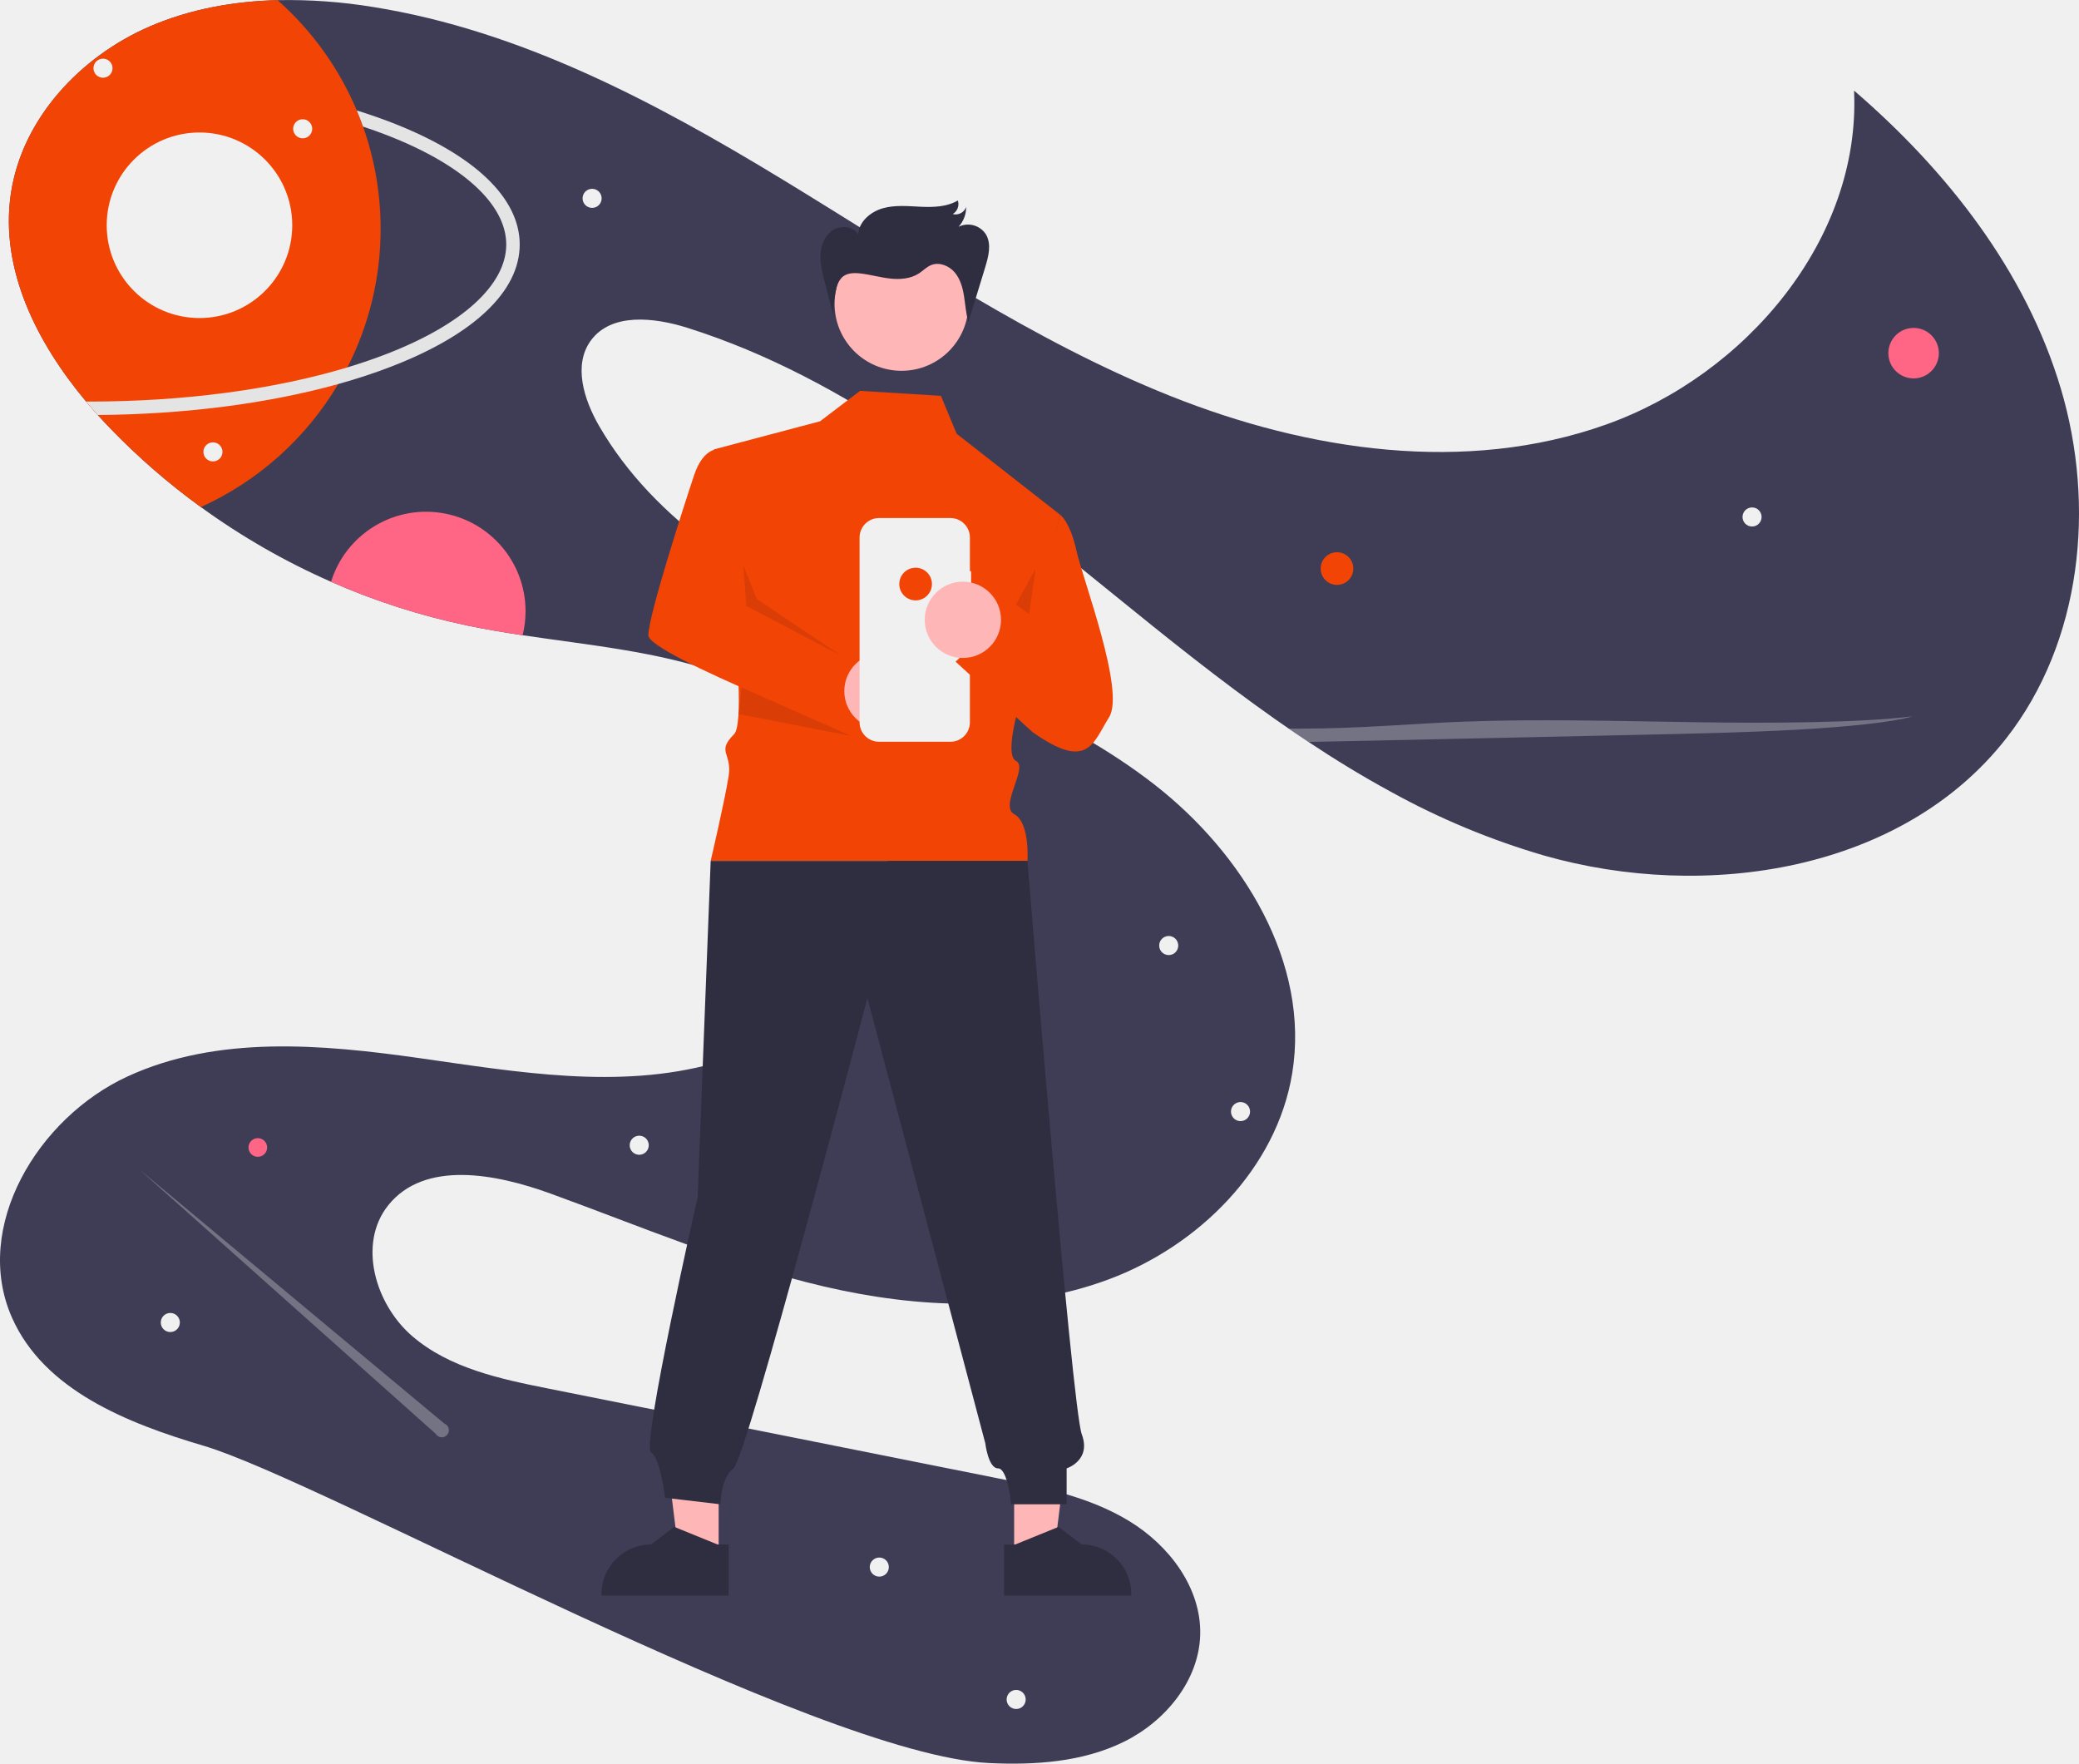
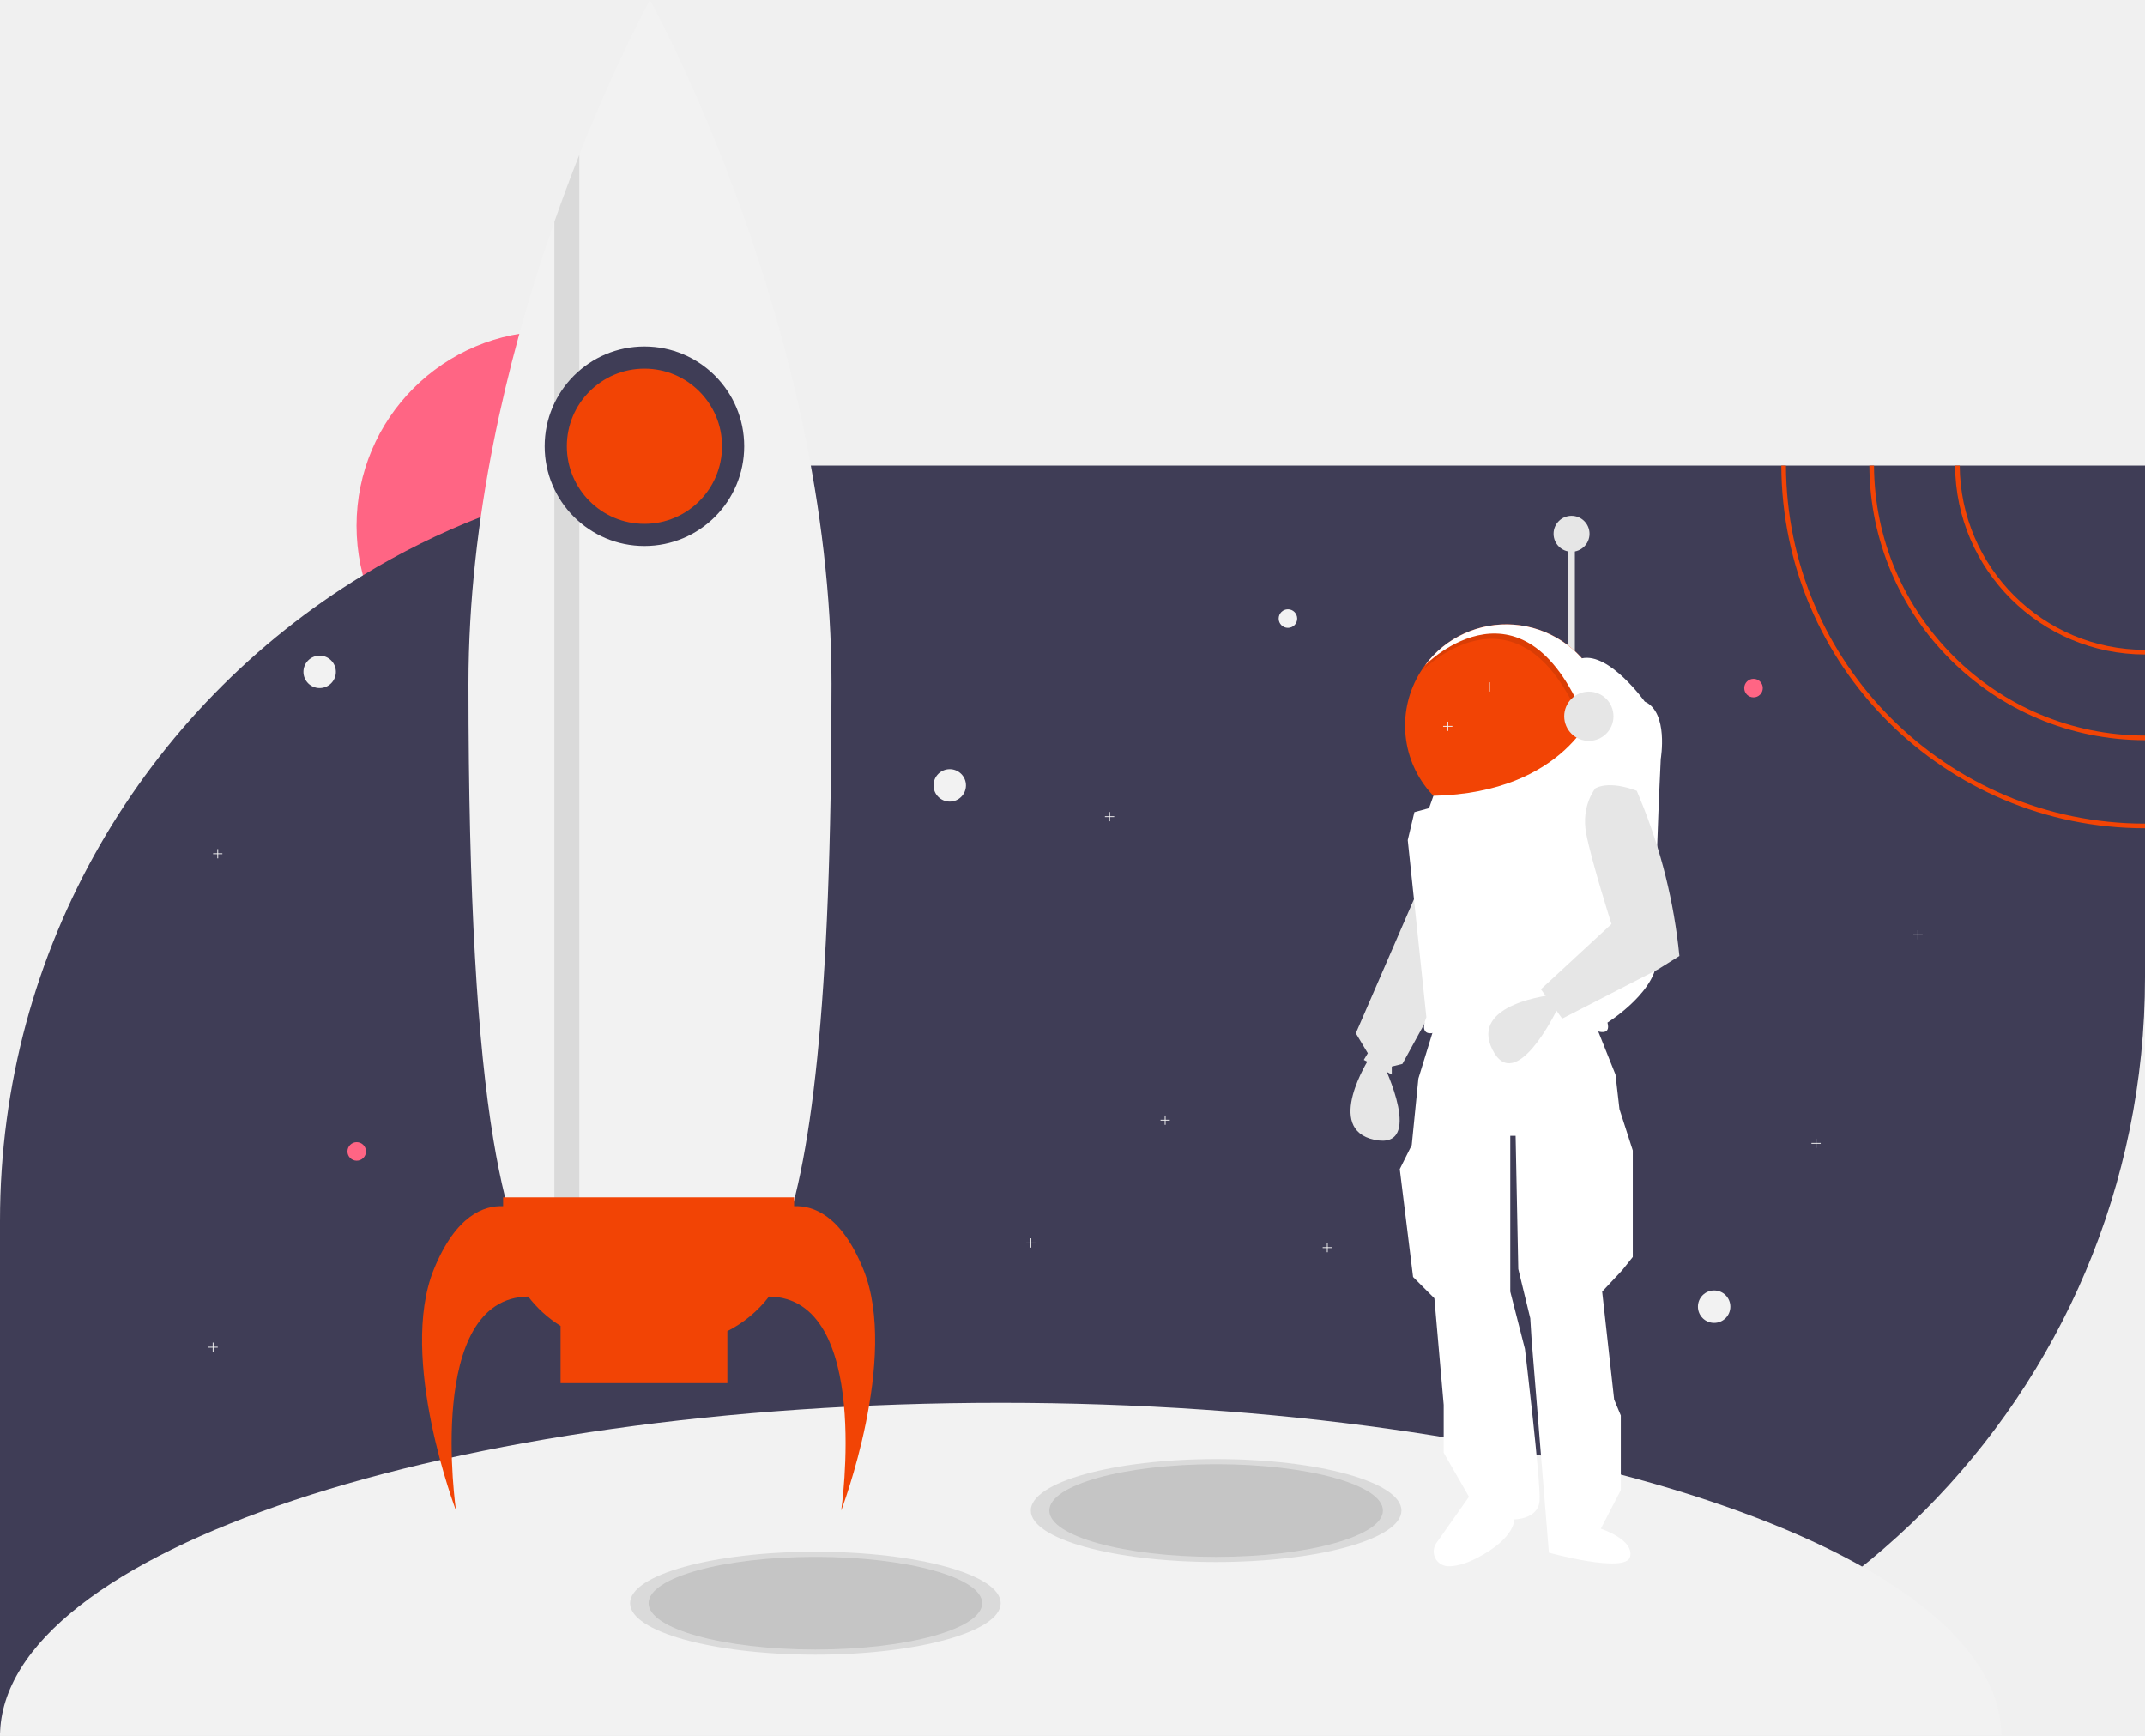
- <svg xmlns="http://www.w3.org/2000/svg" id="a0179547-7667-4cb3-b9ae-32eca47089ab" data-name="Layer 1" width="926.632" height="785.994" viewBox="0 0 926.632 785.994">
-   <path d="M1030.887,386.059c-46.34,59.26-133.78,72.83-206.13,52.19a335.51,335.51,0,0,1-68.1-28.35c-12.54-6.81-24.78-14.28-36.77-22.24-2.95-1.95-5.9-3.93-8.82-5.95q-2.985-2.04-5.95-4.13c-24.76-17.42-48.55-36.53-71.94-55.53-58.39-47.43-118.38-96.32-190.12-118.95-14.78-4.66-33.9-6.84-43.04,5.68-7.93,10.87-3.09,26.26,3.62,37.92,24.89,43.19,70.07,70.46,115.29,91.43,45.22,20.97,93.12,37.96,132.43,68.62,39.31,30.66,69.32,79.39,61.28,128.58-6.93,42.39-41.54,76.83-81.78,91.84-40.24,15-85.12,12.91-126.95,3.17-41.83-9.75-81.54-26.76-121.91-41.42-24.34-8.85-56.16-14.97-72.31,5.28-13.64,17.11-5.8,44.1,10.81,58.34s39.09,19.01,60.54,23.29q99.9,19.95,199.8,39.89c20.43,4.07,41.34,8.33,59.14,19.17,17.8,10.83,32.16,29.75,31.65,50.58-.51,20.53-15.54,38.67-33.96,47.76-18.41,9.08-39.67,10.48-60.18,9.5-76.86-3.68-297.21-125.79-350.06-141.4-33.96-10.02-71.09-24.74-85.41-57.12-17.83-40.31,11.51-89.08,51.56-107.49,40.04-18.42,86.46-14.34,130.1-8.14,43.64,6.2,88.72,14.09,131.2,2.31,42.479-11.78,81.4-50.18,77.21-94.06-3.65-38.18-38.04-66.95-74.23-79.63-28.33-9.93-58.47-12.63-88.229-17.1-8.26-1.23-16.49-2.61-24.64-4.31a307.086,307.086,0,0,1-60.75-19.5,312.924,312.924,0,0,1-58.04-33.31,305.265,305.265,0,0,1-40.32-35.01q-2.835-2.94-5.61-6.01c-1.76-1.96-3.5-3.96-5.2-6-22.12-26.43-38.46-58.98-33.56-92.52,4.89-33.45,30.96-61.3,62-74.68,17.94-7.73,37.29-11.19,56.88-11.69a233.796,233.796,0,0,1,42.78,3.08c65.41,10.46,125.35,42.24,181.96,76.65,56.6,34.41,111.76,72.18,173.29,96.71,61.53,24.54,131.57,34.93,193.99,12.74,62.42-22.18,113.7-82.7,110.65-148.87,41.4,35.65,76.58,80.46,92.16,132.82C1070.797,282.559,1064.536,343.019,1030.887,386.059Z" transform="translate(-136.6838 -57.00314)" fill="#3f3d56" />
-   <circle cx="595.911" cy="253.394" r="7.278" fill="#f24405" />
-   <circle cx="852.911" cy="157.394" r="11.252" fill="#ff6584" />
-   <circle cx="114.911" cy="511.394" r="4.157" fill="#ff6584" />
-   <path d="M370.927,329.399a44.43,44.43,0,0,1-1.3,10.7c-8.26-1.23-16.49-2.61-24.64-4.31a307.086,307.086,0,0,1-60.75-19.5,44.337,44.337,0,0,1,86.69,13.11Z" transform="translate(-136.6838 -57.00314)" fill="#ff6584" />
-   <circle cx="780.911" cy="230.394" r="4.252" fill="#f0f0f0" />
-   <circle cx="391.911" cy="698.394" r="4.252" fill="#f0f0f0" />
-   <circle cx="452.911" cy="757.394" r="4.252" fill="#f0f0f0" />
-   <circle cx="75.911" cy="589.394" r="4.252" fill="#f0f0f0" />
-   <circle cx="284.911" cy="510.394" r="4.252" fill="#f0f0f0" />
-   <circle cx="263.911" cy="88.394" r="4.252" fill="#f0f0f0" />
-   <circle cx="520.911" cy="421.394" r="4.252" fill="#f0f0f0" />
-   <circle cx="552.911" cy="495.394" r="4.252" fill="#f0f0f0" />
-   <path d="M291.527,220.728q9.075-2.739,17.362-5.935c33.96-13.117,53.438-30.911,53.438-48.82s-19.478-35.703-53.438-48.82q-5.038-1.946-10.386-3.723a136.34,136.34,0,0,1-6.976,107.3Z" transform="translate(-136.6838 -57.00314)" fill="none" />
-   <path d="M306.326,158.969a135.44,135.44,0,0,1-14.8,61.76q-1.935,3.78-4.1,7.43a136.431,136.431,0,0,1-61.23,54.82,305.269,305.269,0,0,1-40.32-35.01q-2.835-2.94-5.61-6.01c-1.76-1.96-3.5-3.96-5.2-6-22.12-26.43-38.46-58.98-33.56-92.52,4.89-33.45,30.96-61.3,62-74.68,17.94-7.73,37.29-11.19,56.88-11.69a136.126,136.126,0,0,1,35.33,49.16c1,2.37,1.92,4.77,2.79,7.2A135.756,135.756,0,0,1,306.326,158.969Z" transform="translate(-136.6838 -57.00314)" fill="#f24405" />
-   <path d="M368.326,165.969c0,20.83-20.34,40.15-57.28,54.42-7.39,2.86-15.3,5.45-23.62,7.77-31.14,8.68-68.2,13.49-107.16,13.8-1.76-1.96-3.5-3.96-5.2-6,.42.01.84.01,1.26.01,42.31,0,82.45-5.36,115.2-15.24,6.05-1.83,11.85-3.81,17.36-5.94,33.96-13.11,53.44-30.91,53.44-48.82,0-17.91-19.48-35.7-53.44-48.82q-5.04-1.95-10.38-3.72c-.87-2.43-1.79-4.83-2.79-7.2q7.98,2.49,15.33,5.32C347.987,125.819,368.326,145.149,368.326,165.969Z" transform="translate(-136.6838 -57.00314)" fill="#e4e4e4" />
-   <circle cx="45.911" cy="30.394" r="4.252" fill="#f0f0f0" />
-   <circle cx="134.911" cy="57.394" r="4.252" fill="#f0f0f0" />
-   <circle cx="88.911" cy="100.394" r="41.348" fill="#f0f0f0" />
-   <path d="M989.197,376.239c-9.28,2.74-29.74,4.76-52.24,6-22.49,1.23-47.16,1.77-71.52,2.29q-63.959,1.38-127.91,2.77-8.791.195-17.64.36c-2.95-1.95-5.9-3.93-8.82-5.95,5.23.03,10.46,0,15.65-.1,22.17-.44,40.94-2.17,62.32-2.99,32.9-1.27,68.42-.27,102.71.24C926.036,379.379,965.106,379.189,989.197,376.239Z" transform="translate(-136.6838 -57.00314)" fill="#f0f0f0" opacity="0.3" />
-   <path d="M334.767,691.47,198.846,578.239,330.891,696.006a3.151,3.151,0,1,0,3.876-4.535Z" transform="translate(-136.6838 -57.00314)" fill="#f0f0f0" opacity="0.3" />
-   <circle cx="94.911" cy="201.394" r="4.252" fill="#f0f0f0" />
-   <polygon points="452.017 694.074 469.604 694.073 477.971 626.236 452.014 626.237 452.017 694.074" fill="#ffb6b6" />
-   <path d="M584.215,745.335l4.95-0,19.327-7.86,10.359,7.859h.001a22.074,22.074,0,0,1,22.073,22.072v.717l-56.709.002Z" transform="translate(-136.6838 -57.00314)" fill="#2f2e41" />
-   <polygon points="320.308 694.074 302.721 694.073 294.354 626.236 320.311 626.237 320.308 694.074" fill="#ffb6b6" />
-   <path d="M461.477,768.125l-56.709-.002v-.717a22.074,22.074,0,0,1,22.073-22.072h.001l10.359-7.859,19.327,7.86,4.95 0Z" transform="translate(-136.6838 -57.00314)" fill="#2f2e41" />
-   <path d="M520.009,231.191,502.201,244.751,454.896,257.279s16.95,118.96,8.95,126.96-.785,8.215-2.393,18.608-8.013,37.831-8.013,37.831l141.188,0s1.138-17.052-5.822-20.745,6.416-20.929.728-23.811,2.312-27.882,2.312-27.882l17.337-81.85-46.114-36.08-7.013-16.898Z" transform="translate(-136.6838 -57.00314)" fill="#f24405" />
-   <circle cx="405.545" cy="274.328" r="6.161" fill="#f2f2f2" />
-   <path d="M453.441,440.678l-5.822,149.921S422.48,701.328,426.846,704.239s6.216,20.269,6.216,20.269l24.744,2.911s0-11.644,5.822-16.011,59.677-209.598,59.677-209.598l52.54,198.429s1.315,11.169,5.682,11.169,5.822,16.011,5.822,16.011h24.744v-16.011s11.118-3.525,6.752-15.169-24.218-255.562-24.218-255.562Z" transform="translate(-136.6838 -57.00314)" fill="#2f2e41" />
-   <circle cx="401.817" cy="135.415" r="29.839" fill="#ffb6b6" />
-   <polygon points="452.85 269.414 458.672 273.781 461.583 253.403 452.85 269.414" opacity="0.1" style="isolation:isolate" />
-   <path d="M457.687,257.163s-7.278-1.456-11.644,11.644-20.378,62.588-20.378,71.322S525.375,387.396,525.375,387.396L515,351l-45.669-23.971Z" transform="translate(-136.6838 -57.00314)" fill="#f24405" />
-   <circle cx="393.316" cy="307.997" r="17" fill="#ffb6b6" />
-   <polygon points="331.316 251.997 332.647 270.026 374.878 292.192 337.316 266.997 331.316 251.997" opacity="0.1" style="isolation:isolate" />
-   <path d="M569.523,311.57h-.548V296.562a8.686,8.686,0,0,0-8.686-8.686H528.492a8.686,8.686,0,0,0-8.686,8.686v82.337a8.686,8.686,0,0,0,8.686,8.686h31.797a8.686,8.686,0,0,0,8.686-8.686V322.254h.548Z" transform="translate(-136.6838 -57.00314)" fill="#f0f0f0" />
-   <path d="M609.184,286.39s4.367,2.911,7.278,16.011,21.833,62.588,14.555,74.233-9.426,24.072-34.17,6.606l-34.24-31.35,24.744-23.289,10.189,7.278Z" transform="translate(-136.6838 -57.00314)" fill="#f24405" />
-   <circle cx="408.095" cy="260.292" r="7.278" fill="#f24405" />
-   <circle cx="429.163" cy="276.236" r="17" fill="#ffb6b6" />
-   <polygon points="330.514 306.41 379.316 327.997 329.158 318.194 330.514 306.41" opacity="0.1" style="isolation:isolate" />
-   <path d="M508.397,198.365,504.3,182.773c-1.069-4.068-2.147-8.219-1.907-12.418s2.022-8.533,5.56-10.808,8.939-1.738,11.216,1.799c.433-5.648,5.571-9.992,11.022-11.531s11.239-.93,16.897-.671,11.631.078,16.514-2.791a5.112,5.112,0,0,1-2.289,6.041,4.963,4.963,0,0,0,5.995-3.162,12.88,12.88,0,0,1-3.381,8.845A9.475,9.475,0,0,1,576.173,161.545c2.492,4.321,1.096,9.747-.362,14.517l-7.484,24.482c-1.135-3.722-1.349-7.651-1.956-11.494s-1.687-7.768-4.224-10.718-6.846-4.659-10.451-3.194c-2.022.822-3.565,2.489-5.39,3.686-3.746,2.455-8.512,2.807-12.963,2.308s-8.789-1.767-13.24-2.273c-2.787-.317-5.896-.233-7.999,1.623a10.281,10.281,0,0,0-2.738,5.467,43.486,43.486,0,0,0-1.158,12.541" transform="translate(-136.6838 -57.00314)" fill="#2f2e41" />
+ <svg xmlns="http://www.w3.org/2000/svg" id="e4da07c6-3f45-486e-a553-879e7f222c67" data-name="Layer 1" width="926" height="749" viewBox="0 0 926 749">
+   <circle cx="237.905" cy="226.935" r="83.979" fill="#ff6584" />
+   <path d="M1063,276.46V497.34a325.991,325.991,0,0,1-326,326H137V602.46c0-118.03,62.73-221.42,156.68-278.63a323.577,323.577,0,0,1,50.88-25.18,320.09,320.09,0,0,1,31.76-10.53c.21-.07.43-.13.64-.18q4.77-1.305,9.6-2.46c.18-.05.35-.09.53-.13a326.116,326.116,0,0,1,60.47-8.53c2.41-.11,4.82-.2,7.25-.25.87-.03,1.75-.05,2.64-.05q2.76-.06,5.55-.06Z" transform="translate(-137 -75.5)" fill="#3f3d56" />
+   <path d="M569,681c-238.086,0-431.181,64.201-431.99,143.5h863.981C1000.181,745.201,807.086,681,569,681Z" transform="translate(-137 -75.5)" fill="#f2f2f2" />
+   <g opacity="0.1">
+     <ellipse cx="352" cy="692" rx="80" ry="22.222" />
+   </g>
+   <g opacity="0.1">
+     <ellipse cx="525" cy="652" rx="80" ry="22.222" />
+   </g>
+   <g opacity="0.1">
+     <ellipse cx="352" cy="692" rx="72" ry="20" />
+   </g>
+   <g opacity="0.1">
+     <ellipse cx="525" cy="652" rx="72" ry="20" />
+   </g>
+   <circle cx="138" cy="290" r="7" fill="#f2f2f2" />
+   <circle cx="740" cy="564" r="7" fill="#f2f2f2" />
+   <circle cx="410" cy="339" r="7" fill="#f2f2f2" />
+   <circle cx="757" cy="297" r="4" fill="#ff6584" />
+   <circle cx="154" cy="497" r="4" fill="#ff6584" />
+   <polygon points="94 581.322 92.178 581.322 92.178 579.5 91.822 579.5 91.822 581.322 90 581.322 90 581.678 91.822 581.678 91.822 583.5 92.178 583.5 92.178 581.678 94 581.678 94 581.322" fill="#f2f2f2" />
+   <polygon points="679 433.322 677.178 433.322 677.178 431.5 676.822 431.5 676.822 433.322 675 433.322 675 433.678 676.822 433.678 676.822 435.5 677.178 435.5 677.178 433.678 679 433.678 679 433.322" fill="#f2f2f2" />
+   <polygon points="830 403.322 828.178 403.322 828.178 401.5 827.822 401.5 827.822 403.322 826 403.322 826 403.678 827.822 403.678 827.822 405.5 828.178 405.5 828.178 403.678 830 403.678 830 403.322" fill="#f2f2f2" />
+   <polygon points="505 483.322 503.178 483.322 503.178 481.5 502.822 481.5 502.822 483.322 501 483.322 501 483.678 502.822 483.678 502.822 485.5 503.178 485.5 503.178 483.678 505 483.678 505 483.322" fill="#f2f2f2" />
+   <polygon points="786 493.322 784.178 493.322 784.178 491.5 783.822 491.5 783.822 493.322 782 493.322 782 493.678 783.822 493.678 783.822 495.5 784.178 495.5 784.178 493.678 786 493.678 786 493.322" fill="#f2f2f2" />
+   <polygon points="447 536.322 445.178 536.322 445.178 534.5 444.822 534.5 444.822 536.322 443 536.322 443 536.678 444.822 536.678 444.822 538.5 445.178 538.5 445.178 536.678 447 536.678 447 536.322" fill="#f2f2f2" />
+   <polygon points="575 538.322 573.178 538.322 573.178 536.5 572.822 536.5 572.822 538.322 571 538.322 571 538.678 572.822 538.678 572.822 540.5 573.178 540.5 573.178 538.678 575 538.678 575 538.322" fill="#f2f2f2" />
+   <polygon points="96 368.322 94.178 368.322 94.178 366.5 93.822 366.5 93.822 368.322 92 368.322 92 368.678 93.822 368.678 93.822 370.5 94.178 370.5 94.178 368.678 96 368.678 96 368.322" fill="#f2f2f2" />
+   <rect x="676.997" y="230.689" width="2.874" height="58.063" fill="#e6e6e6" />
+   <polygon points="611.748 385.046 585.303 445.984 590.477 454.607 588.752 457.481 600.825 463.805 600.825 460.356 605.424 459.206 624.97 423.563 611.748 385.046" fill="#e6e6e6" />
+   <path d="M728.052,532.407s-19.546,30.469,2.3,35.068,4.024-32.194,4.024-32.194Z" transform="translate(-137 -75.5)" fill="#e6e6e6" />
+   <path d="M756.221,518.609l-6.899,22.421-2.874,28.744-5.174,10.348,5.749,46.566,9.198,9.198,4.024,45.991v20.696l10.923,18.971-14.066,19.964a6.361,6.361,0,0,0,4.99,10.031c3.105.082,7.199-.796,12.525-3.55,16.672-8.623,16.097-16.672,16.097-16.672s10.348,0,10.923-8.048-6.324-65.537-6.324-65.537l-6.324-24.72V565.75h2.3l1.15,57.489,5.174,21.271.575,9.198,7.474,91.982s33.343,9.198,35.068,1.725-12.647-12.073-12.647-12.073l8.623-16.672V686.476l-2.874-6.899-5.174-46.566,8.623-9.198,4.599-5.749V572.074l-5.749-17.821-1.725-14.947-9.198-22.995S783.241,502.512,756.221,518.609Z" transform="translate(-137 -75.5)" fill="#fff" />
+   <path d="M830.956,388.685a43.691,43.691,0,1,1-78.759-26.06l.012-.012a43.687,43.687,0,0,1,78.748,26.071Z" transform="translate(-137 -75.5)" fill="#f24405" />
+   <g opacity="0.1">
+     <path d="M824.747,370.571l-3.564,20.414c-26.784-69.527-69.389-26.818-70.124-26.071a43.691,43.691,0,0,1,73.689,5.657Z" transform="translate(-137 -75.5)" />
+   </g>
+   <path d="M825.897,368.271l-3.564,20.414c-26.784-69.527-69.389-26.818-70.124-26.071a43.691,43.691,0,0,1,73.689,5.657Z" transform="translate(-137 -75.5)" fill="#fff" />
+   <path d="M819.908,359.653l5.989,20.79s-12.433,37.263-70.086,38.562l-1.89,5.323-6.324,1.725-2.874,12.073,8.048,76.46s-3.449,7.474,2.3,6.899c0,0,37.942-12.647,70.711-1.15,0,0,6.899,2.874,5.174-3.449,0,0,22.995-14.372,21.271-29.319s1.725-84.508,1.725-84.508,3.449-20.121-6.899-24.72C847.053,378.337,831.855,357.065,819.908,359.653Z" transform="translate(-137 -75.5)" fill="#fff" />
+   <path d="M807.304,504.918s-36.018,3.617-26.048,23.591,27.725-16.851,27.725-16.851Z" transform="translate(-137 -75.5)" fill="#e6e6e6" />
+   <path d="M825.782,415.705s-6.324,7.474-4.024,19.546,10.923,39.092,10.923,39.092L802.212,502.512,811.41,515.16l41.392-21.271L862,488.14v0A238.507,238.507,0,0,0,845.108,420.5l-1.504-3.645S832.681,412.256,825.782,415.705Z" transform="translate(-137 -75.5)" fill="#e6e6e6" />
+   <circle cx="685.908" cy="309.161" r="10.635" fill="#e6e6e6" />
+   <circle cx="678.434" cy="230.402" r="7.761" fill="#e6e6e6" />
+   <polygon points="481 352.322 479.178 352.322 479.178 350.5 478.822 350.5 478.822 352.322 477 352.322 477 352.678 478.822 352.678 478.822 354.5 479.178 354.5 479.178 352.678 481 352.678 481 352.322" fill="#f2f2f2" />
+   <polygon points="645 296.322 643.178 296.322 643.178 294.5 642.822 294.5 642.822 296.322 641 296.322 641 296.678 642.822 296.678 642.822 298.5 643.178 298.5 643.178 296.678 645 296.678 645 296.322" fill="#f2f2f2" />
+   <polygon points="627 313.322 625.178 313.322 625.178 311.5 624.822 311.5 624.822 313.322 623 313.322 623 313.678 624.822 313.678 624.822 315.5 625.178 315.5 625.178 313.678 627 313.678 627 313.322" fill="#f2f2f2" />
+   <circle cx="556" cy="267" r="4" fill="#f2f2f2" />
+   <path d="M495.958,370.695c0,279.044-35.088,279.044-78.36,279.044-22.371,0-42.554,0-56.826-38.546-4.103-11.078-7.728-25.362-10.767-43.75-6.843-41.333-10.767-103.447-10.767-196.748,0-35.878,4.247-71.05,10.767-103.901,3.134-15.815,6.795-31.081,10.767-45.64,4.857-17.825,10.181-34.586,15.552-49.923,3.601-10.312,7.238-19.991,10.767-28.927,16.306-41.249,30.506-66.803,30.506-66.803S495.958,216.583,495.958,370.695Z" transform="translate(-137 -75.5)" fill="#f2f2f2" />
+   <g opacity="0.1">
+     <path d="M387.092,142.303V628.803h-10.767V171.23C379.926,160.918,383.563,151.24,387.092,142.303Z" transform="translate(-137 -75.5)" />
+   </g>
+   <circle cx="278.205" cy="192.609" r="43.068" fill="#3f3d56" />
+   <path d="M509.716,623.419c-9.576-23.572-21.871-27.638-29.908-27.285v-3.82H354.193v3.82c-8.037-.354-20.332,3.713-29.908,27.285C308.732,661.702,333.855,727.5,333.855,727.5s-13.426-91.767,31.158-92.371A52.762,52.762,0,0,0,379,647.819V672.5h72V650.066a52.707,52.707,0,0,0,17.987-14.937C513.571,635.733,500.145,727.5,500.145,727.5S525.268,661.702,509.716,623.419Z" transform="translate(-137 -75.5)" fill="#f24405" />
+   <circle cx="278.205" cy="192.609" r="33.497" fill="#f24405" />
+   <path d="M983.01,276.46h-2A82.085,82.085,0,0,0,1063,358v-2A80.079,80.079,0,0,1,983.01,276.46Z" transform="translate(-137 -75.5)" fill="#f24405" />
+   <path d="M946.01,276.46h-2A119.115,119.115,0,0,0,1063,395v-2A117.122,117.122,0,0,1,946.01,276.46Z" transform="translate(-137 -75.5)" fill="#f24405" />
+   <path d="M908,276.46h-2C906.25,362.82,976.58,433,1063,433v-2C977.68,431,908.25,361.72,908,276.46Z" transform="translate(-137 -75.5)" fill="#f24405" />
</svg>
